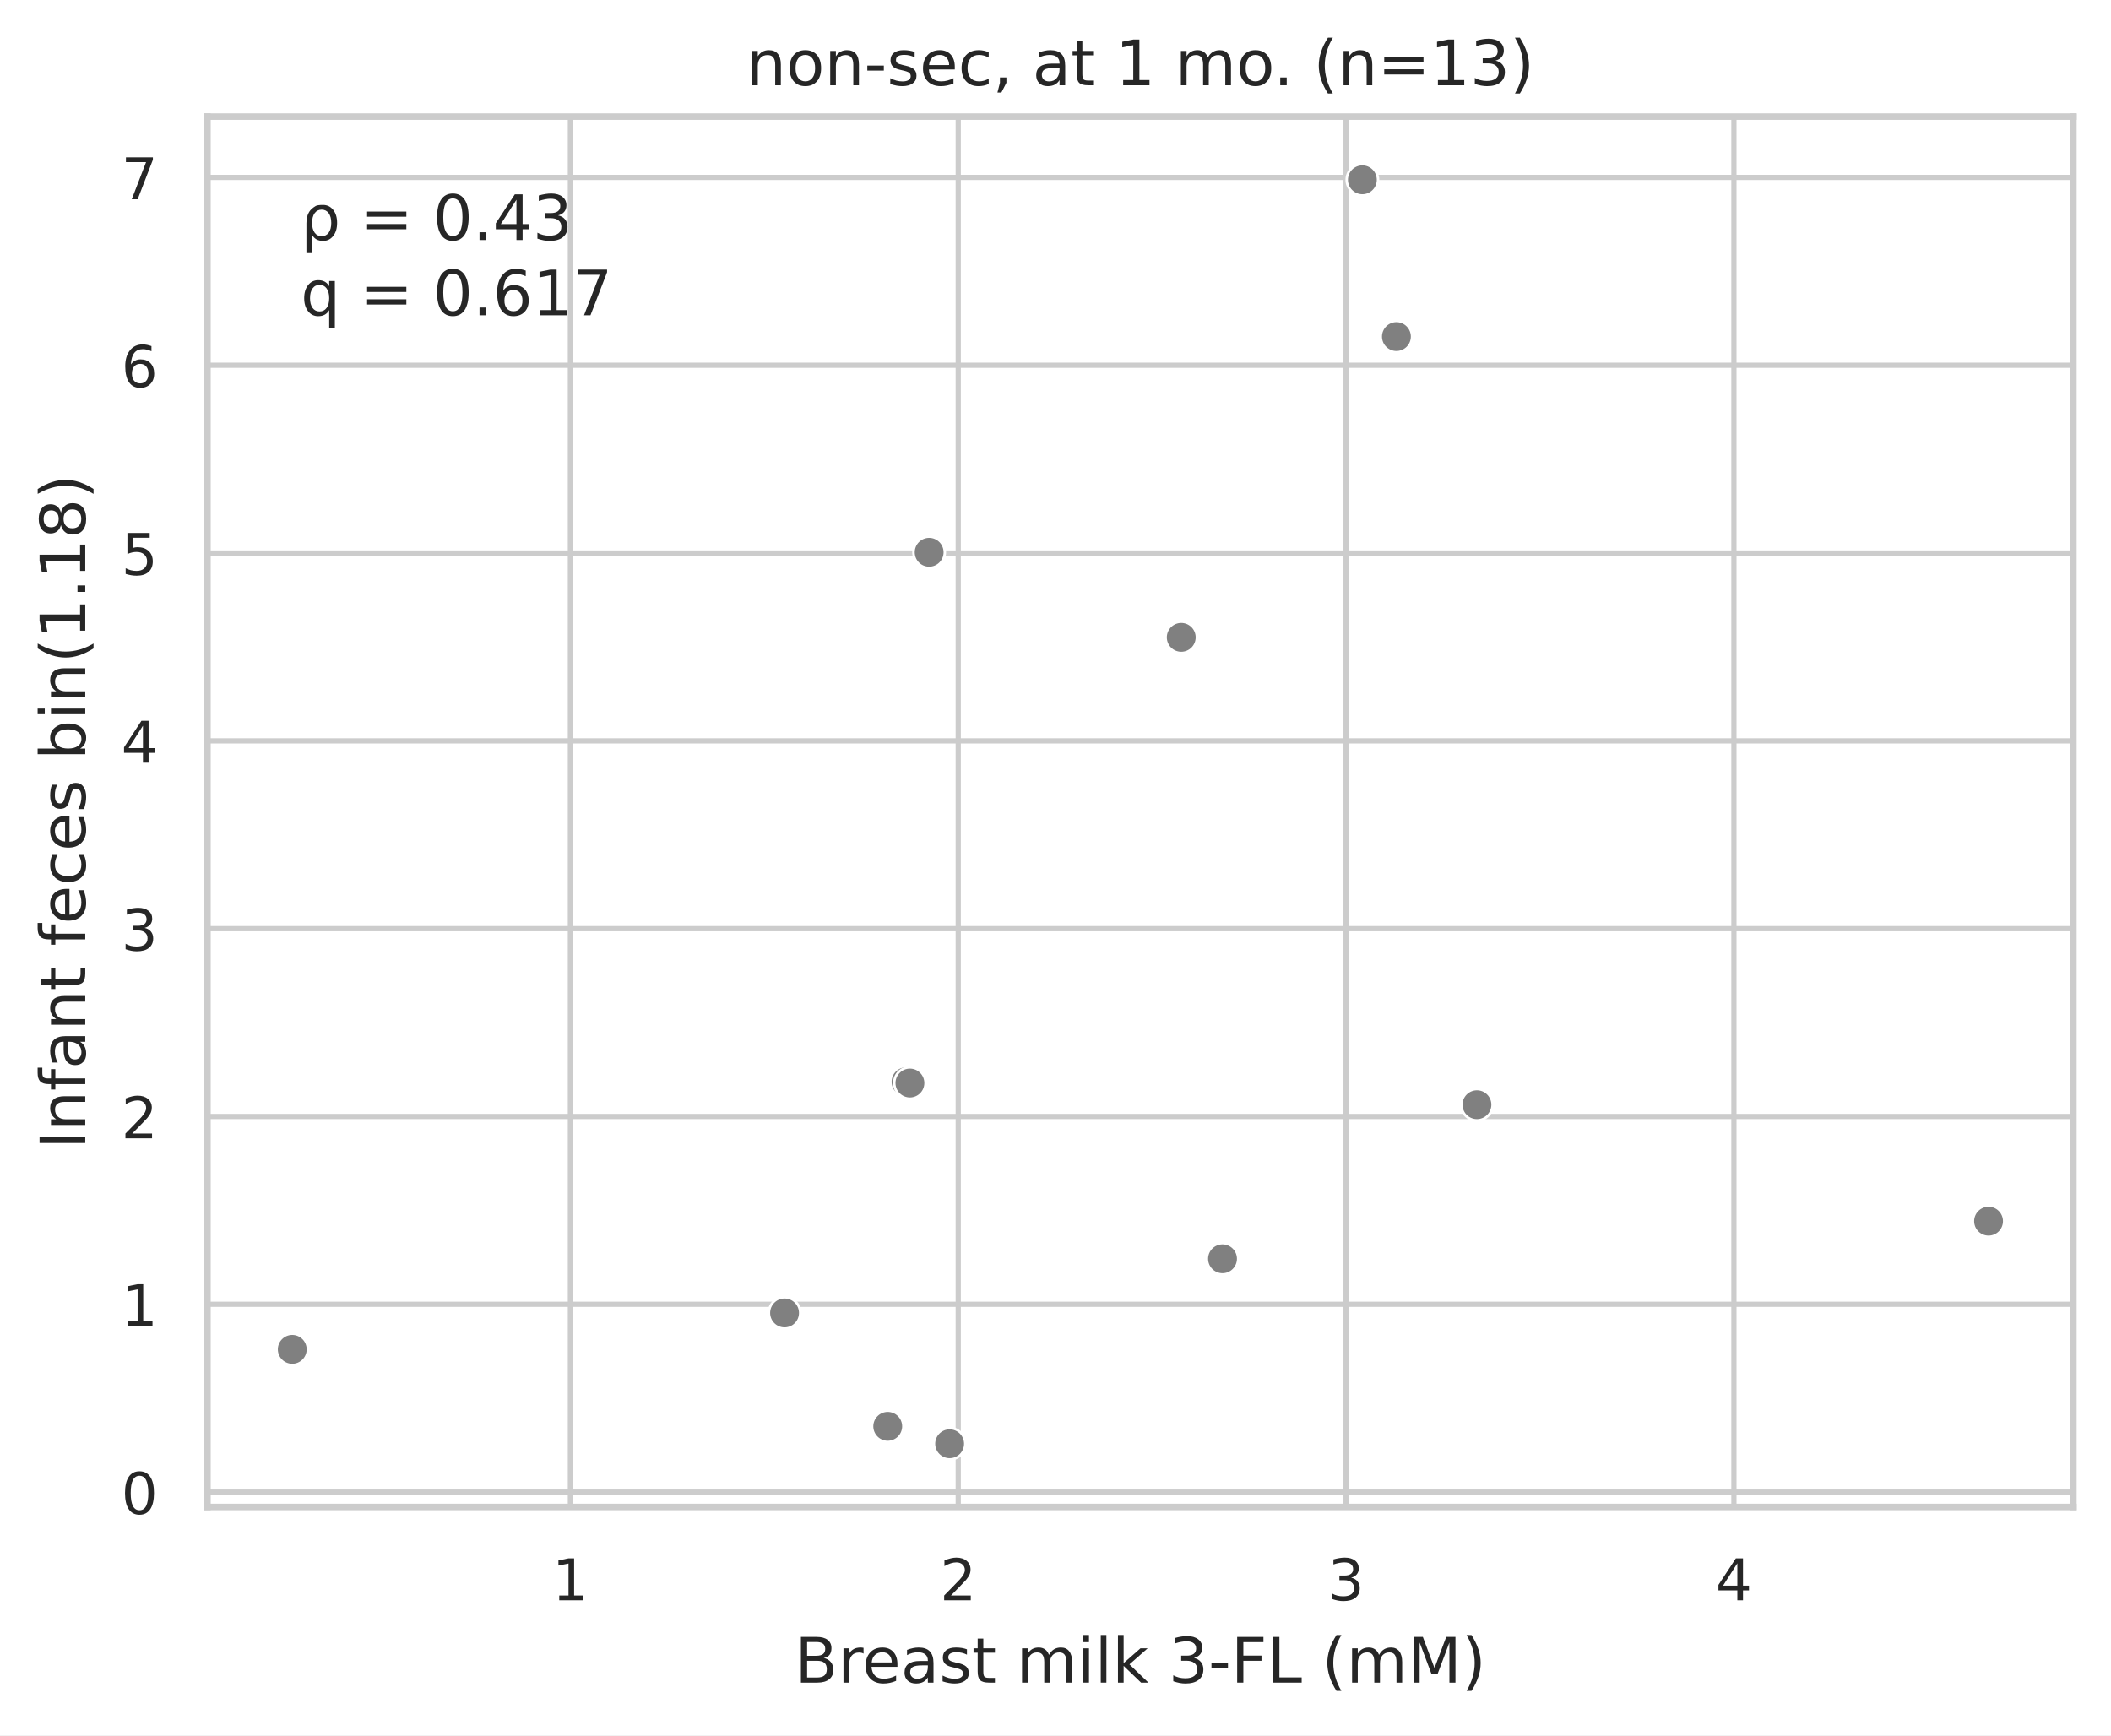
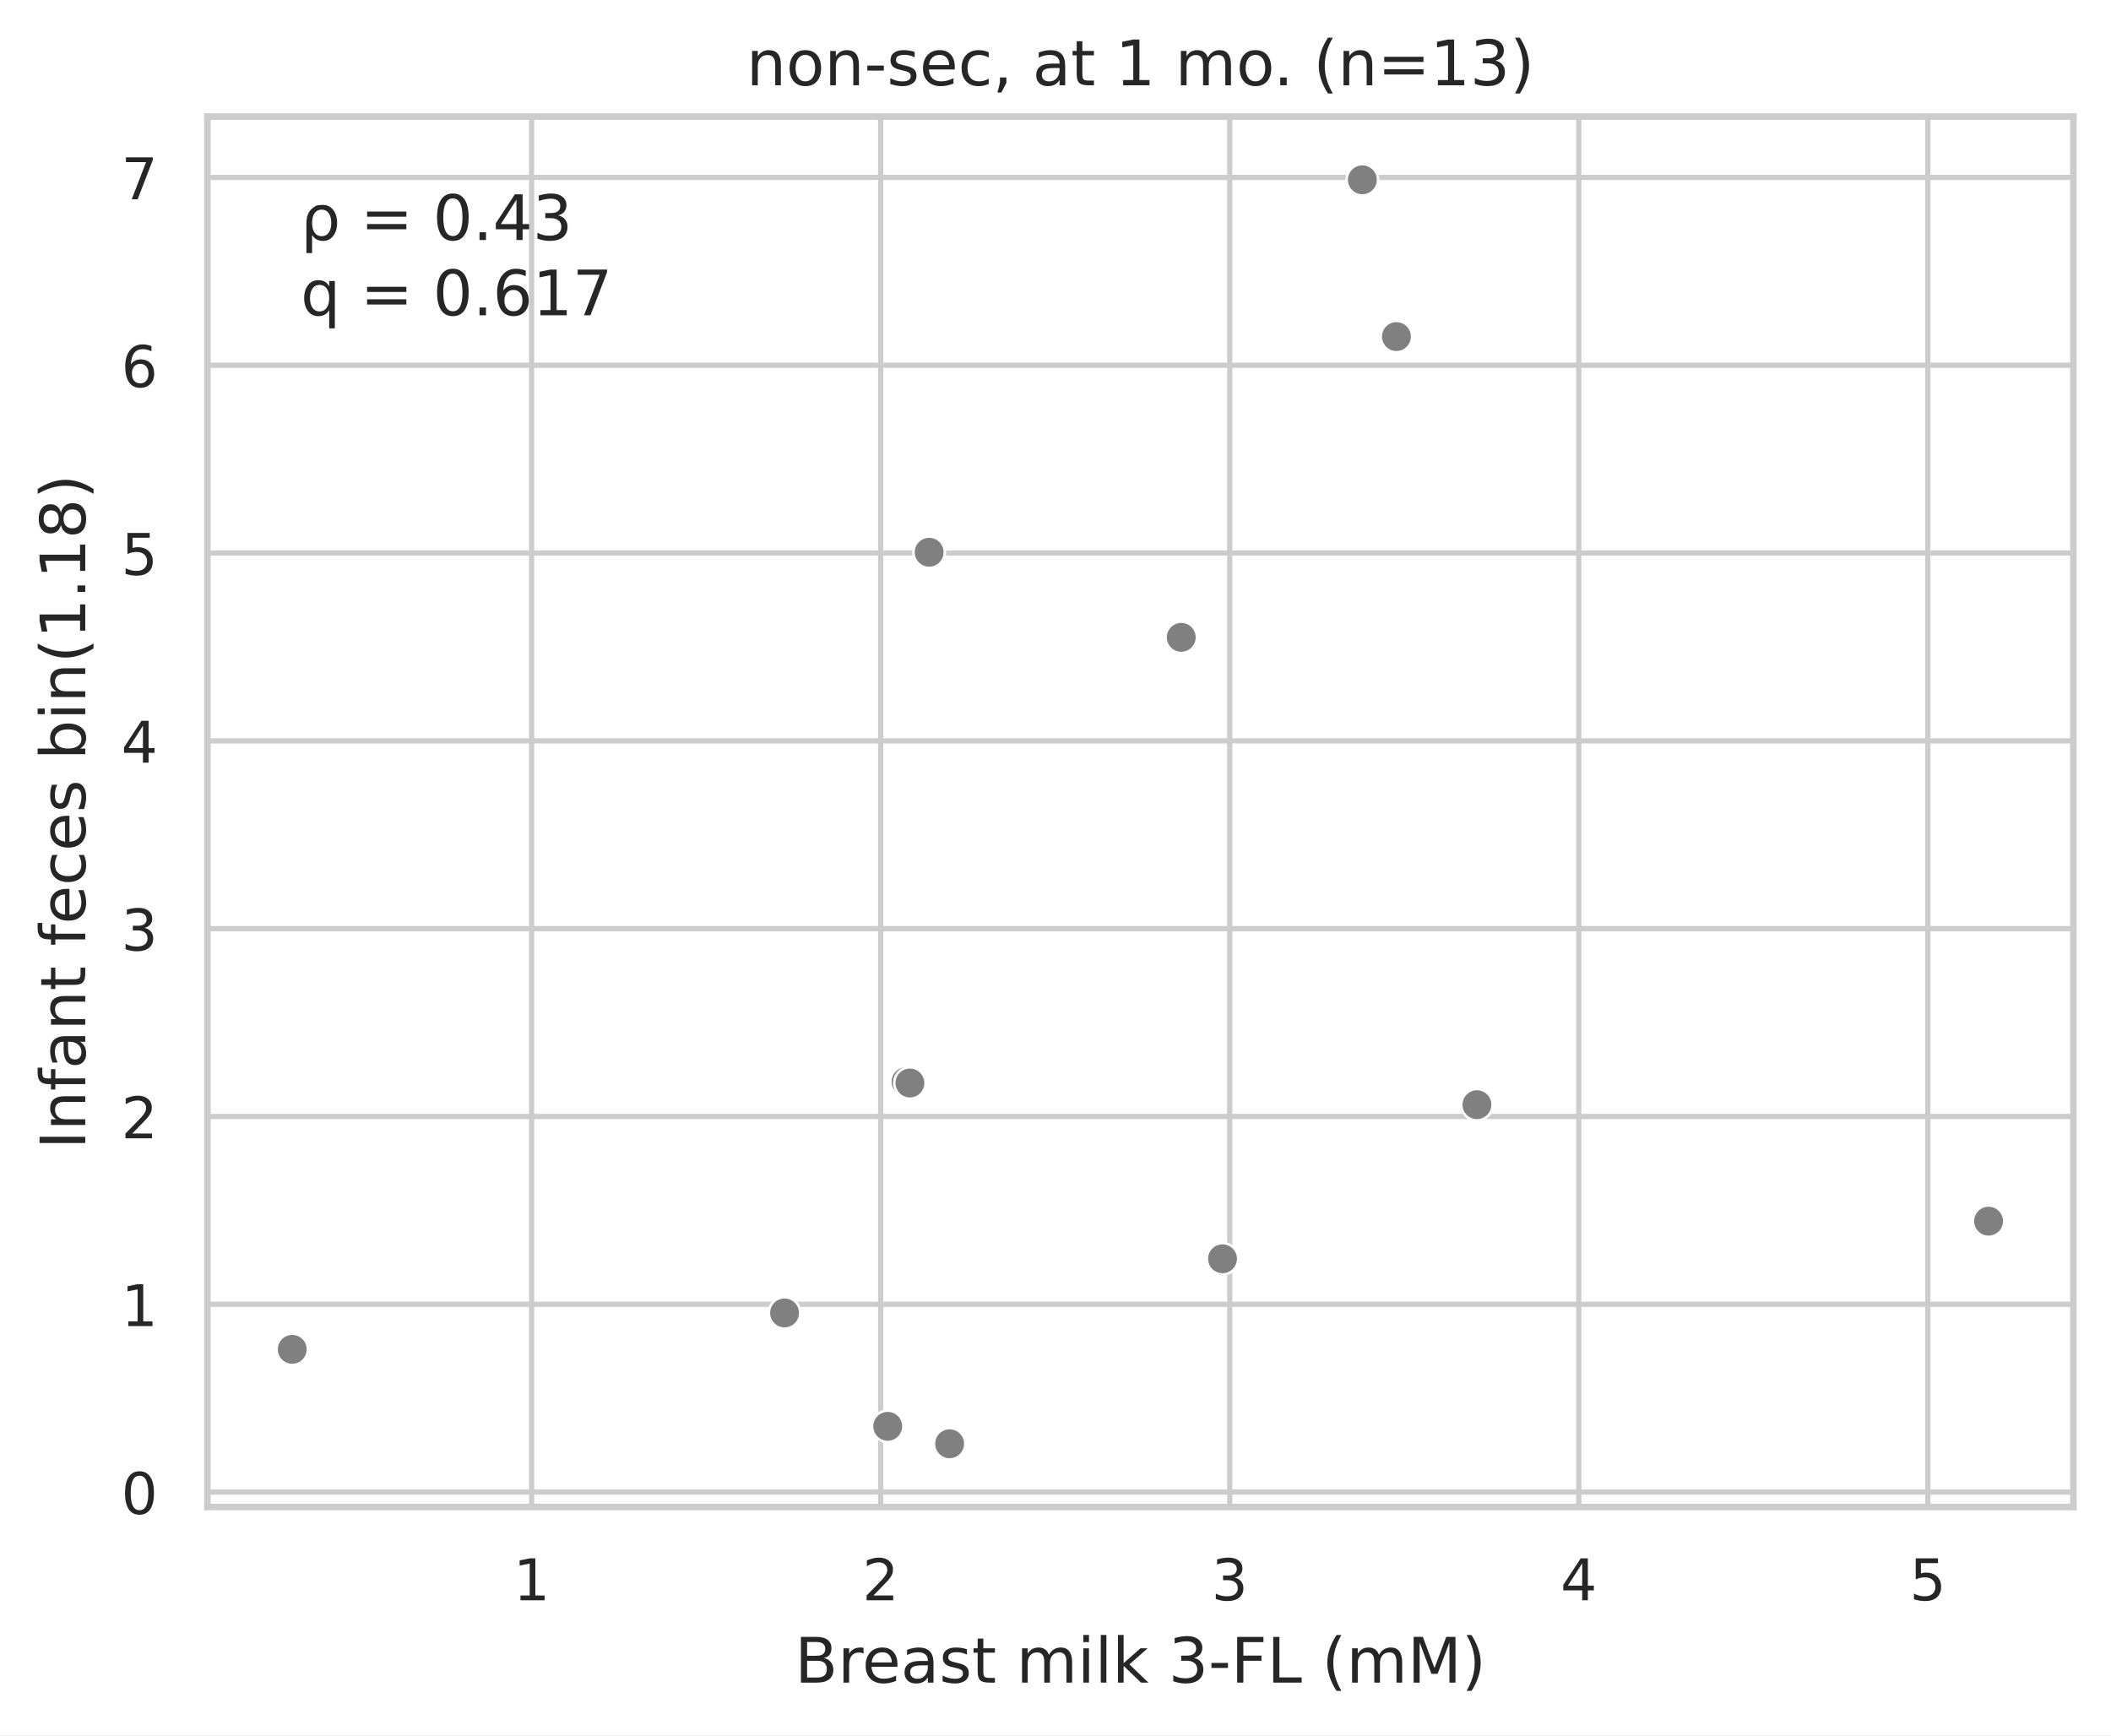
<svg xmlns="http://www.w3.org/2000/svg" xmlns:xlink="http://www.w3.org/1999/xlink" width="404.02pt" height="332.13pt" viewBox="0 0 404.02 332.13" version="1.1">
  <defs>
    <style type="text/css">*{stroke-linejoin: round; stroke-linecap: butt}</style>
  </defs>
  <g id="figure_1">
    <g id="patch_1">
      <path d="M 0 332.13  L 404.02 332.13  L 404.02 0  L 0 0  z " style="fill: #ffffff" />
    </g>
    <g id="axes_1">
      <g id="patch_2">
        <path d="M 39.7 288.429  L 396.82 288.429  L 396.82 22.317  L 39.7 22.317  z " style="fill: #ffffff" />
      </g>
      <g id="matplotlib.axis_1">
        <g id="xtick_1">
          <g id="line2d_1">
-             <path d="M 109.168 288.429  L 109.168 22.317  " clip-path="url(#p19b5f66e94)" style="fill: none; stroke: #cccccc; stroke-linecap: round" />
+             <path d="M 101.745 288.429  L 101.745 22.317  " clip-path="url(#p146455df0e)" style="fill: none; stroke: #cccccc; stroke-linecap: round" />
          </g>
          <g id="text_1">
-             <g style="fill: #262626" transform="translate(105.6687 306.2866) scale(0.11 -0.11)">
+             <g style="fill: #262626" transform="translate(98.24603 306.2866) scale(0.11 -0.11)">
              <defs>
                <path id="DejaVuSans-14" d="M 794 531  L 1825 531  L 1825 4091  L 703 3866  L 703 4441  L 1819 4666  L 2450 4666  L 2450 531  L 3481 531  L 3481 0  L 794 0  L 794 531  z " transform="scale(0.015625)" />
              </defs>
              <use xlink:href="#DejaVuSans-14" />
            </g>
          </g>
        </g>
        <g id="xtick_2">
          <g id="line2d_2">
-             <path d="M 183.395 288.429  L 183.395 22.317  " clip-path="url(#p19b5f66e94)" style="fill: none; stroke: #cccccc; stroke-linecap: round" />
+             <path d="M 168.55 288.429  L 168.55 22.317  " clip-path="url(#p146455df0e)" style="fill: none; stroke: #cccccc; stroke-linecap: round" />
          </g>
          <g id="text_2">
-             <g style="fill: #262626" transform="translate(179.8958 306.2866) scale(0.11 -0.11)">
+             <g style="fill: #262626" transform="translate(165.0504 306.2866) scale(0.11 -0.11)">
              <defs>
                <path id="DejaVuSans-15" d="M 1228 531  L 3431 531  L 3431 0  L 469 0  L 469 531  Q 828 903 1448 1529  Q 2069 2156 2228 2338  Q 2531 2678 2651 2914  Q 2772 3150 2772 3378  Q 2772 3750 2511 3984  Q 2250 4219 1831 4219  Q 1534 4219 1204 4116  Q 875 4013 500 3803  L 500 4441  Q 881 4594 1212 4672  Q 1544 4750 1819 4750  Q 2544 4750 2975 4387  Q 3406 4025 3406 3419  Q 3406 3131 3298 2873  Q 3191 2616 2906 2266  Q 2828 2175 2409 1742  Q 1991 1309 1228 531  z " transform="scale(0.015625)" />
              </defs>
              <use xlink:href="#DejaVuSans-15" />
            </g>
          </g>
        </g>
        <g id="xtick_3">
          <g id="line2d_3">
-             <path d="M 257.622 288.429  L 257.622 22.317  " clip-path="url(#p19b5f66e94)" style="fill: none; stroke: #cccccc; stroke-linecap: round" />
+             <path d="M 235.354 288.429  L 235.354 22.317  " clip-path="url(#p146455df0e)" style="fill: none; stroke: #cccccc; stroke-linecap: round" />
          </g>
          <g id="text_3">
-             <g style="fill: #262626" transform="translate(254.123 306.2866) scale(0.11 -0.11)">
+             <g style="fill: #262626" transform="translate(231.8548 306.2866) scale(0.11 -0.11)">
              <defs>
                <path id="DejaVuSans-16" d="M 2597 2516  Q 3050 2419 3304 2112  Q 3559 1806 3559 1356  Q 3559 666 3084 287  Q 2609 -91 1734 -91  Q 1441 -91 1130 -33  Q 819 25 488 141  L 488 750  Q 750 597 1062 519  Q 1375 441 1716 441  Q 2309 441 2620 675  Q 2931 909 2931 1356  Q 2931 1769 2642 2001  Q 2353 2234 1838 2234  L 1294 2234  L 1294 2753  L 1863 2753  Q 2328 2753 2575 2939  Q 2822 3125 2822 3475  Q 2822 3834 2567 4026  Q 2313 4219 1838 4219  Q 1578 4219 1281 4162  Q 984 4106 628 3988  L 628 4550  Q 988 4650 1302 4700  Q 1616 4750 1894 4750  Q 2613 4750 3031 4423  Q 3450 4097 3450 3541  Q 3450 3153 3228 2886  Q 3006 2619 2597 2516  z " transform="scale(0.015625)" />
              </defs>
              <use xlink:href="#DejaVuSans-16" />
            </g>
          </g>
        </g>
        <g id="xtick_4">
          <g id="line2d_4">
-             <path d="M 331.849 288.429  L 331.849 22.317  " clip-path="url(#p19b5f66e94)" style="fill: none; stroke: #cccccc; stroke-linecap: round" />
+             <path d="M 302.159 288.429  L 302.159 22.317  " clip-path="url(#p146455df0e)" style="fill: none; stroke: #cccccc; stroke-linecap: round" />
          </g>
          <g id="text_4">
-             <g style="fill: #262626" transform="translate(328.3501 306.2866) scale(0.11 -0.11)">
+             <g style="fill: #262626" transform="translate(298.6592 306.2866) scale(0.11 -0.11)">
              <defs>
                <path id="DejaVuSans-17" d="M 2419 4116  L 825 1625  L 2419 1625  L 2419 4116  z M 2253 4666  L 3047 4666  L 3047 1625  L 3713 1625  L 3713 1100  L 3047 1100  L 3047 0  L 2419 0  L 2419 1100  L 313 1100  L 313 1709  L 2253 4666  z " transform="scale(0.015625)" />
              </defs>
              <use xlink:href="#DejaVuSans-17" />
            </g>
          </g>
        </g>
-         <g id="text_5">
+         <g id="xtick_5">
+           <g id="line2d_5">
+             <path d="M 368.963 288.429  L 368.963 22.317  " clip-path="url(#p146455df0e)" style="fill: none; stroke: #cccccc; stroke-linecap: round" />
+           </g>
+           <g id="text_5">
+             <g style="fill: #262626" transform="translate(365.4636 306.2866) scale(0.11 -0.11)">
+               <defs>
+                 <path id="DejaVuSans-18" d="M 691 4666  L 3169 4666  L 3169 4134  L 1269 4134  L 1269 2991  Q 1406 3038 1543 3061  Q 1681 3084 1819 3084  Q 2600 3084 3056 2656  Q 3513 2228 3513 1497  Q 3513 744 3044 326  Q 2575 -91 1722 -91  Q 1428 -91 1123 -41  Q 819 9 494 109  L 494 744  Q 775 591 1075 516  Q 1375 441 1709 441  Q 2250 441 2565 725  Q 2881 1009 2881 1497  Q 2881 1984 2565 2268  Q 2250 2553 1709 2553  Q 1456 2553 1204 2497  Q 953 2441 691 2322  L 691 4666  z " transform="scale(0.015625)" />
+               </defs>
+               <use xlink:href="#DejaVuSans-18" />
+             </g>
+           </g>
+         </g>
+         <g id="text_6">
          <g style="fill: #262626" transform="translate(152.1097 322.0473) scale(0.12 -0.12)">
            <defs>
              <path id="DejaVuSans-25" d="M 1259 2228  L 1259 519  L 2272 519  Q 2781 519 3026 730  Q 3272 941 3272 1375  Q 3272 1813 3026 2020  Q 2781 2228 2272 2228  L 1259 2228  z M 1259 4147  L 1259 2741  L 2194 2741  Q 2656 2741 2882 2914  Q 3109 3088 3109 3444  Q 3109 3797 2882 3972  Q 2656 4147 2194 4147  L 1259 4147  z M 628 4666  L 2241 4666  Q 2963 4666 3353 4366  Q 3744 4066 3744 3513  Q 3744 3084 3544 2831  Q 3344 2578 2956 2516  Q 3422 2416 3680 2098  Q 3938 1781 3938 1306  Q 3938 681 3513 340  Q 3088 0 2303 0  L 628 0  L 628 4666  z " transform="scale(0.015625)" />
              <path id="DejaVuSans-55" d="M 2631 2963  Q 2534 3019 2420 3045  Q 2306 3072 2169 3072  Q 1681 3072 1420 2755  Q 1159 2438 1159 1844  L 1159 0  L 581 0  L 581 3500  L 1159 3500  L 1159 2956  Q 1341 3275 1631 3429  Q 1922 3584 2338 3584  Q 2397 3584 2469 3576  Q 2541 3569 2628 3553  L 2631 2963  z " transform="scale(0.015625)" />
              <path id="DejaVuSans-48" d="M 3597 1894  L 3597 1613  L 953 1613  Q 991 1019 1311 708  Q 1631 397 2203 397  Q 2534 397 2845 478  Q 3156 559 3463 722  L 3463 178  Q 3153 47 2828 -22  Q 2503 -91 2169 -91  Q 1331 -91 842 396  Q 353 884 353 1716  Q 353 2575 817 3079  Q 1281 3584 2069 3584  Q 2775 3584 3186 3129  Q 3597 2675 3597 1894  z M 3022 2063  Q 3016 2534 2758 2815  Q 2500 3097 2075 3097  Q 1594 3097 1305 2825  Q 1016 2553 972 2059  L 3022 2063  z " transform="scale(0.015625)" />
              <path id="DejaVuSans-44" d="M 2194 1759  Q 1497 1759 1228 1600  Q 959 1441 959 1056  Q 959 750 1161 570  Q 1363 391 1709 391  Q 2188 391 2477 730  Q 2766 1069 2766 1631  L 2766 1759  L 2194 1759  z M 3341 1997  L 3341 0  L 2766 0  L 2766 531  Q 2569 213 2275 61  Q 1981 -91 1556 -91  Q 1019 -91 701 211  Q 384 513 384 1019  Q 384 1609 779 1909  Q 1175 2209 1959 2209  L 2766 2209  L 2766 2266  Q 2766 2663 2505 2880  Q 2244 3097 1772 3097  Q 1472 3097 1187 3025  Q 903 2953 641 2809  L 641 3341  Q 956 3463 1253 3523  Q 1550 3584 1831 3584  Q 2591 3584 2966 3190  Q 3341 2797 3341 1997  z " transform="scale(0.015625)" />
              <path id="DejaVuSans-56" d="M 2834 3397  L 2834 2853  Q 2591 2978 2328 3040  Q 2066 3103 1784 3103  Q 1356 3103 1142 2972  Q 928 2841 928 2578  Q 928 2378 1081 2264  Q 1234 2150 1697 2047  L 1894 2003  Q 2506 1872 2764 1633  Q 3022 1394 3022 966  Q 3022 478 2636 193  Q 2250 -91 1575 -91  Q 1294 -91 989 -36  Q 684 19 347 128  L 347 722  Q 666 556 975 473  Q 1284 391 1588 391  Q 1994 391 2212 530  Q 2431 669 2431 922  Q 2431 1156 2273 1281  Q 2116 1406 1581 1522  L 1381 1569  Q 847 1681 609 1914  Q 372 2147 372 2553  Q 372 3047 722 3315  Q 1072 3584 1716 3584  Q 2034 3584 2315 3537  Q 2597 3491 2834 3397  z " transform="scale(0.015625)" />
              <path id="DejaVuSans-57" d="M 1172 4494  L 1172 3500  L 2356 3500  L 2356 3053  L 1172 3053  L 1172 1153  Q 1172 725 1289 603  Q 1406 481 1766 481  L 2356 481  L 2356 0  L 1766 0  Q 1100 0 847 248  Q 594 497 594 1153  L 594 3053  L 172 3053  L 172 3500  L 594 3500  L 594 4494  L 1172 4494  z " transform="scale(0.015625)" />
              <path id="DejaVuSans-3" transform="scale(0.015625)" />
              <path id="DejaVuSans-50" d="M 3328 2828  Q 3544 3216 3844 3400  Q 4144 3584 4550 3584  Q 5097 3584 5394 3201  Q 5691 2819 5691 2113  L 5691 0  L 5113 0  L 5113 2094  Q 5113 2597 4934 2840  Q 4756 3084 4391 3084  Q 3944 3084 3684 2787  Q 3425 2491 3425 1978  L 3425 0  L 2847 0  L 2847 2094  Q 2847 2600 2669 2842  Q 2491 3084 2119 3084  Q 1678 3084 1418 2786  Q 1159 2488 1159 1978  L 1159 0  L 581 0  L 581 3500  L 1159 3500  L 1159 2956  Q 1356 3278 1631 3431  Q 1906 3584 2284 3584  Q 2666 3584 2933 3390  Q 3200 3197 3328 2828  z " transform="scale(0.015625)" />
              <path id="DejaVuSans-4c" d="M 603 3500  L 1178 3500  L 1178 0  L 603 0  L 603 3500  z M 603 4863  L 1178 4863  L 1178 4134  L 603 4134  L 603 4863  z " transform="scale(0.015625)" />
              <path id="DejaVuSans-4f" d="M 603 4863  L 1178 4863  L 1178 0  L 603 0  L 603 4863  z " transform="scale(0.015625)" />
              <path id="DejaVuSans-4e" d="M 581 4863  L 1159 4863  L 1159 1991  L 2875 3500  L 3609 3500  L 1753 1863  L 3688 0  L 2938 0  L 1159 1709  L 1159 0  L 581 0  L 581 4863  z " transform="scale(0.015625)" />
              <path id="DejaVuSans-10" d="M 313 2009  L 1997 2009  L 1997 1497  L 313 1497  L 313 2009  z " transform="scale(0.015625)" />
              <path id="DejaVuSans-29" d="M 628 4666  L 3309 4666  L 3309 4134  L 1259 4134  L 1259 2759  L 3109 2759  L 3109 2228  L 1259 2228  L 1259 0  L 628 0  L 628 4666  z " transform="scale(0.015625)" />
              <path id="DejaVuSans-2f" d="M 628 4666  L 1259 4666  L 1259 531  L 3531 531  L 3531 0  L 628 0  L 628 4666  z " transform="scale(0.015625)" />
              <path id="DejaVuSans-b" d="M 1984 4856  Q 1566 4138 1362 3434  Q 1159 2731 1159 2009  Q 1159 1288 1364 580  Q 1569 -128 1984 -844  L 1484 -844  Q 1016 -109 783 600  Q 550 1309 550 2009  Q 550 2706 781 3412  Q 1013 4119 1484 4856  L 1984 4856  z " transform="scale(0.015625)" />
              <path id="DejaVuSans-30" d="M 628 4666  L 1569 4666  L 2759 1491  L 3956 4666  L 4897 4666  L 4897 0  L 4281 0  L 4281 4097  L 3078 897  L 2444 897  L 1241 4097  L 1241 0  L 628 0  L 628 4666  z " transform="scale(0.015625)" />
              <path id="DejaVuSans-c" d="M 513 4856  L 1013 4856  Q 1481 4119 1714 3412  Q 1947 2706 1947 2009  Q 1947 1309 1714 600  Q 1481 -109 1013 -844  L 513 -844  Q 928 -128 1133 580  Q 1338 1288 1338 2009  Q 1338 2731 1133 3434  Q 928 4138 513 4856  z " transform="scale(0.015625)" />
            </defs>
            <use xlink:href="#DejaVuSans-25" />
            <use xlink:href="#DejaVuSans-55" transform="translate(68.60938 0)" />
            <use xlink:href="#DejaVuSans-48" transform="translate(107.5156 0)" />
            <use xlink:href="#DejaVuSans-44" transform="translate(169.0469 0)" />
            <use xlink:href="#DejaVuSans-56" transform="translate(230.3281 0)" />
            <use xlink:href="#DejaVuSans-57" transform="translate(282.4219 0)" />
            <use xlink:href="#DejaVuSans-3" transform="translate(321.625 0)" />
            <use xlink:href="#DejaVuSans-50" transform="translate(353.4062 0)" />
            <use xlink:href="#DejaVuSans-4c" transform="translate(450.8125 0)" />
            <use xlink:href="#DejaVuSans-4f" transform="translate(478.5938 0)" />
            <use xlink:href="#DejaVuSans-4e" transform="translate(506.375 0)" />
            <use xlink:href="#DejaVuSans-3" transform="translate(564.2812 0)" />
            <use xlink:href="#DejaVuSans-16" transform="translate(596.0625 0)" />
            <use xlink:href="#DejaVuSans-10" transform="translate(659.6875 0)" />
            <use xlink:href="#DejaVuSans-29" transform="translate(695.7656 0)" />
            <use xlink:href="#DejaVuSans-2f" transform="translate(753.2812 0)" />
            <use xlink:href="#DejaVuSans-3" transform="translate(809 0)" />
            <use xlink:href="#DejaVuSans-b" transform="translate(840.7812 0)" />
            <use xlink:href="#DejaVuSans-50" transform="translate(879.7969 0)" />
            <use xlink:href="#DejaVuSans-30" transform="translate(977.2031 0)" />
            <use xlink:href="#DejaVuSans-c" transform="translate(1063.484 0)" />
          </g>
        </g>
      </g>
      <g id="matplotlib.axis_2">
        <g id="ytick_1">
-           <g id="line2d_5">
-             <path d="M 39.7 285.583  L 396.82 285.583  " clip-path="url(#p19b5f66e94)" style="fill: none; stroke: #cccccc; stroke-linecap: round" />
-           </g>
-           <g id="text_6">
+           <g id="line2d_6">
+             <path d="M 39.7 285.583  L 396.82 285.583  " clip-path="url(#p146455df0e)" style="fill: none; stroke: #cccccc; stroke-linecap: round" />
+           </g>
+           <g id="text_7">
            <g style="fill: #262626" transform="translate(23.20094 289.7621) scale(0.11 -0.11)">
              <defs>
                <path id="DejaVuSans-13" d="M 2034 4250  Q 1547 4250 1301 3770  Q 1056 3291 1056 2328  Q 1056 1369 1301 889  Q 1547 409 2034 409  Q 2525 409 2770 889  Q 3016 1369 3016 2328  Q 3016 3291 2770 3770  Q 2525 4250 2034 4250  z M 2034 4750  Q 2819 4750 3233 4129  Q 3647 3509 3647 2328  Q 3647 1150 3233 529  Q 2819 -91 2034 -91  Q 1250 -91 836 529  Q 422 1150 422 2328  Q 422 3509 836 4129  Q 1250 4750 2034 4750  z " transform="scale(0.015625)" />
              </defs>
              <use xlink:href="#DejaVuSans-13" />
            </g>
          </g>
        </g>
        <g id="ytick_2">
-           <g id="line2d_6">
-             <path d="M 39.7 249.637  L 396.82 249.637  " clip-path="url(#p19b5f66e94)" style="fill: none; stroke: #cccccc; stroke-linecap: round" />
-           </g>
-           <g id="text_7">
+           <g id="line2d_7">
+             <path d="M 39.7 249.637  L 396.82 249.637  " clip-path="url(#p146455df0e)" style="fill: none; stroke: #cccccc; stroke-linecap: round" />
+           </g>
+           <g id="text_8">
            <g style="fill: #262626" transform="translate(23.20094 253.8154) scale(0.11 -0.11)">
              <use xlink:href="#DejaVuSans-14" />
            </g>
          </g>
        </g>
        <g id="ytick_3">
-           <g id="line2d_7">
-             <path d="M 39.7 213.69  L 396.82 213.69  " clip-path="url(#p19b5f66e94)" style="fill: none; stroke: #cccccc; stroke-linecap: round" />
-           </g>
-           <g id="text_8">
+           <g id="line2d_8">
+             <path d="M 39.7 213.69  L 396.82 213.69  " clip-path="url(#p146455df0e)" style="fill: none; stroke: #cccccc; stroke-linecap: round" />
+           </g>
+           <g id="text_9">
            <g style="fill: #262626" transform="translate(23.20094 217.8687) scale(0.11 -0.11)">
              <use xlink:href="#DejaVuSans-15" />
            </g>
          </g>
        </g>
        <g id="ytick_4">
-           <g id="line2d_8">
-             <path d="M 39.7 177.743  L 396.82 177.743  " clip-path="url(#p19b5f66e94)" style="fill: none; stroke: #cccccc; stroke-linecap: round" />
-           </g>
-           <g id="text_9">
+           <g id="line2d_9">
+             <path d="M 39.7 177.743  L 396.82 177.743  " clip-path="url(#p146455df0e)" style="fill: none; stroke: #cccccc; stroke-linecap: round" />
+           </g>
+           <g id="text_10">
            <g style="fill: #262626" transform="translate(23.20094 181.922) scale(0.11 -0.11)">
              <use xlink:href="#DejaVuSans-16" />
            </g>
          </g>
        </g>
        <g id="ytick_5">
-           <g id="line2d_9">
-             <path d="M 39.7 141.797  L 396.82 141.797  " clip-path="url(#p19b5f66e94)" style="fill: none; stroke: #cccccc; stroke-linecap: round" />
-           </g>
-           <g id="text_10">
+           <g id="line2d_10">
+             <path d="M 39.7 141.797  L 396.82 141.797  " clip-path="url(#p146455df0e)" style="fill: none; stroke: #cccccc; stroke-linecap: round" />
+           </g>
+           <g id="text_11">
            <g style="fill: #262626" transform="translate(23.20094 145.9754) scale(0.11 -0.11)">
              <use xlink:href="#DejaVuSans-17" />
            </g>
          </g>
        </g>
        <g id="ytick_6">
-           <g id="line2d_10">
-             <path d="M 39.7 105.85  L 396.82 105.85  " clip-path="url(#p19b5f66e94)" style="fill: none; stroke: #cccccc; stroke-linecap: round" />
-           </g>
-           <g id="text_11">
+           <g id="line2d_11">
+             <path d="M 39.7 105.85  L 396.82 105.85  " clip-path="url(#p146455df0e)" style="fill: none; stroke: #cccccc; stroke-linecap: round" />
+           </g>
+           <g id="text_12">
            <g style="fill: #262626" transform="translate(23.20094 110.0287) scale(0.11 -0.11)">
-               <defs>
-                 <path id="DejaVuSans-18" d="M 691 4666  L 3169 4666  L 3169 4134  L 1269 4134  L 1269 2991  Q 1406 3038 1543 3061  Q 1681 3084 1819 3084  Q 2600 3084 3056 2656  Q 3513 2228 3513 1497  Q 3513 744 3044 326  Q 2575 -91 1722 -91  Q 1428 -91 1123 -41  Q 819 9 494 109  L 494 744  Q 775 591 1075 516  Q 1375 441 1709 441  Q 2250 441 2565 725  Q 2881 1009 2881 1497  Q 2881 1984 2565 2268  Q 2250 2553 1709 2553  Q 1456 2553 1204 2497  Q 953 2441 691 2322  L 691 4666  z " transform="scale(0.015625)" />
-               </defs>
              <use xlink:href="#DejaVuSans-18" />
            </g>
          </g>
        </g>
        <g id="ytick_7">
-           <g id="line2d_11">
-             <path d="M 39.7 69.903  L 396.82 69.903  " clip-path="url(#p19b5f66e94)" style="fill: none; stroke: #cccccc; stroke-linecap: round" />
-           </g>
-           <g id="text_12">
+           <g id="line2d_12">
+             <path d="M 39.7 69.903  L 396.82 69.903  " clip-path="url(#p146455df0e)" style="fill: none; stroke: #cccccc; stroke-linecap: round" />
+           </g>
+           <g id="text_13">
            <g style="fill: #262626" transform="translate(23.20094 74.08204) scale(0.11 -0.11)">
              <defs>
                <path id="DejaVuSans-19" d="M 2113 2584  Q 1688 2584 1439 2293  Q 1191 2003 1191 1497  Q 1191 994 1439 701  Q 1688 409 2113 409  Q 2538 409 2786 701  Q 3034 994 3034 1497  Q 3034 2003 2786 2293  Q 2538 2584 2113 2584  z M 3366 4563  L 3366 3988  Q 3128 4100 2886 4159  Q 2644 4219 2406 4219  Q 1781 4219 1451 3797  Q 1122 3375 1075 2522  Q 1259 2794 1537 2939  Q 1816 3084 2150 3084  Q 2853 3084 3261 2657  Q 3669 2231 3669 1497  Q 3669 778 3244 343  Q 2819 -91 2113 -91  Q 1303 -91 875 529  Q 447 1150 447 2328  Q 447 3434 972 4092  Q 1497 4750 2381 4750  Q 2619 4750 2861 4703  Q 3103 4656 3366 4563  z " transform="scale(0.015625)" />
              </defs>
              <use xlink:href="#DejaVuSans-19" />
            </g>
          </g>
        </g>
        <g id="ytick_8">
-           <g id="line2d_12">
-             <path d="M 39.7 33.957  L 396.82 33.957  " clip-path="url(#p19b5f66e94)" style="fill: none; stroke: #cccccc; stroke-linecap: round" />
-           </g>
-           <g id="text_13">
+           <g id="line2d_13">
+             <path d="M 39.7 33.957  L 396.82 33.957  " clip-path="url(#p146455df0e)" style="fill: none; stroke: #cccccc; stroke-linecap: round" />
+           </g>
+           <g id="text_14">
            <g style="fill: #262626" transform="translate(23.20094 38.13538) scale(0.11 -0.11)">
              <defs>
                <path id="DejaVuSans-1a" d="M 525 4666  L 3525 4666  L 3525 4397  L 1831 0  L 1172 0  L 2766 4134  L 525 4134  L 525 4666  z " transform="scale(0.015625)" />
              </defs>
              <use xlink:href="#DejaVuSans-1a" />
            </g>
          </g>
        </g>
-         <g id="text_14">
+         <g id="text_15">
          <g style="fill: #262626" transform="translate(16.31812 219.9435) rotate(-90) scale(0.12 -0.12)">
            <defs>
              <path id="DejaVuSans-2c" d="M 628 4666  L 1259 4666  L 1259 0  L 628 0  L 628 4666  z " transform="scale(0.015625)" />
              <path id="DejaVuSans-51" d="M 3513 2113  L 3513 0  L 2938 0  L 2938 2094  Q 2938 2591 2744 2837  Q 2550 3084 2163 3084  Q 1697 3084 1428 2787  Q 1159 2491 1159 1978  L 1159 0  L 581 0  L 581 3500  L 1159 3500  L 1159 2956  Q 1366 3272 1645 3428  Q 1925 3584 2291 3584  Q 2894 3584 3203 3211  Q 3513 2838 3513 2113  z " transform="scale(0.015625)" />
              <path id="DejaVuSans-49" d="M 2375 4863  L 2375 4384  L 1825 4384  Q 1516 4384 1395 4259  Q 1275 4134 1275 3809  L 1275 3500  L 2222 3500  L 2222 3053  L 1275 3053  L 1275 0  L 697 0  L 697 3053  L 147 3053  L 147 3500  L 697 3500  L 697 3744  Q 697 4328 969 4595  Q 1241 4863 1831 4863  L 2375 4863  z " transform="scale(0.015625)" />
              <path id="DejaVuSans-46" d="M 3122 3366  L 3122 2828  Q 2878 2963 2633 3030  Q 2388 3097 2138 3097  Q 1578 3097 1268 2742  Q 959 2388 959 1747  Q 959 1106 1268 751  Q 1578 397 2138 397  Q 2388 397 2633 464  Q 2878 531 3122 666  L 3122 134  Q 2881 22 2623 -34  Q 2366 -91 2075 -91  Q 1284 -91 818 406  Q 353 903 353 1747  Q 353 2603 823 3093  Q 1294 3584 2113 3584  Q 2378 3584 2631 3529  Q 2884 3475 3122 3366  z " transform="scale(0.015625)" />
              <path id="DejaVuSans-45" d="M 3116 1747  Q 3116 2381 2855 2742  Q 2594 3103 2138 3103  Q 1681 3103 1420 2742  Q 1159 2381 1159 1747  Q 1159 1113 1420 752  Q 1681 391 2138 391  Q 2594 391 2855 752  Q 3116 1113 3116 1747  z M 1159 2969  Q 1341 3281 1617 3432  Q 1894 3584 2278 3584  Q 2916 3584 3314 3078  Q 3713 2572 3713 1747  Q 3713 922 3314 415  Q 2916 -91 2278 -91  Q 1894 -91 1617 61  Q 1341 213 1159 525  L 1159 0  L 581 0  L 581 4863  L 1159 4863  L 1159 2969  z " transform="scale(0.015625)" />
              <path id="DejaVuSans-11" d="M 684 794  L 1344 794  L 1344 0  L 684 0  L 684 794  z " transform="scale(0.015625)" />
              <path id="DejaVuSans-1b" d="M 2034 2216  Q 1584 2216 1326 1975  Q 1069 1734 1069 1313  Q 1069 891 1326 650  Q 1584 409 2034 409  Q 2484 409 2743 651  Q 3003 894 3003 1313  Q 3003 1734 2745 1975  Q 2488 2216 2034 2216  z M 1403 2484  Q 997 2584 770 2862  Q 544 3141 544 3541  Q 544 4100 942 4425  Q 1341 4750 2034 4750  Q 2731 4750 3128 4425  Q 3525 4100 3525 3541  Q 3525 3141 3298 2862  Q 3072 2584 2669 2484  Q 3125 2378 3379 2068  Q 3634 1759 3634 1313  Q 3634 634 3220 271  Q 2806 -91 2034 -91  Q 1263 -91 848 271  Q 434 634 434 1313  Q 434 1759 690 2068  Q 947 2378 1403 2484  z M 1172 3481  Q 1172 3119 1398 2916  Q 1625 2713 2034 2713  Q 2441 2713 2670 2916  Q 2900 3119 2900 3481  Q 2900 3844 2670 4047  Q 2441 4250 2034 4250  Q 1625 4250 1398 4047  Q 1172 3844 1172 3481  z " transform="scale(0.015625)" />
            </defs>
            <use xlink:href="#DejaVuSans-2c" />
            <use xlink:href="#DejaVuSans-51" transform="translate(29.5 0)" />
            <use xlink:href="#DejaVuSans-49" transform="translate(92.875 0)" />
            <use xlink:href="#DejaVuSans-44" transform="translate(128.0781 0)" />
            <use xlink:href="#DejaVuSans-51" transform="translate(189.3594 0)" />
            <use xlink:href="#DejaVuSans-57" transform="translate(252.7344 0)" />
            <use xlink:href="#DejaVuSans-3" transform="translate(291.9375 0)" />
            <use xlink:href="#DejaVuSans-49" transform="translate(323.7188 0)" />
            <use xlink:href="#DejaVuSans-48" transform="translate(358.9219 0)" />
            <use xlink:href="#DejaVuSans-46" transform="translate(420.4531 0)" />
            <use xlink:href="#DejaVuSans-48" transform="translate(475.4375 0)" />
            <use xlink:href="#DejaVuSans-56" transform="translate(536.9688 0)" />
            <use xlink:href="#DejaVuSans-3" transform="translate(589.0625 0)" />
            <use xlink:href="#DejaVuSans-45" transform="translate(620.8438 0)" />
            <use xlink:href="#DejaVuSans-4c" transform="translate(684.3281 0)" />
            <use xlink:href="#DejaVuSans-51" transform="translate(712.1094 0)" />
            <use xlink:href="#DejaVuSans-b" transform="translate(775.4844 0)" />
            <use xlink:href="#DejaVuSans-14" transform="translate(814.5 0)" />
            <use xlink:href="#DejaVuSans-11" transform="translate(878.125 0)" />
            <use xlink:href="#DejaVuSans-14" transform="translate(909.9062 0)" />
            <use xlink:href="#DejaVuSans-1b" transform="translate(973.5312 0)" />
            <use xlink:href="#DejaVuSans-c" transform="translate(1037.156 0)" />
          </g>
        </g>
      </g>
      <g id="PathCollection_1">
        <defs>
-           <path id="mcd908faae9" d="M 0 3  C 0.796 3 1.559 2.684 2.121 2.121  C 2.684 1.559 3 0.796 3 0  C 3 -0.796 2.684 -1.559 2.121 -2.121  C 1.559 -2.684 0.796 -3 0 -3  C -0.796 -3 -1.559 -2.684 -2.121 -2.121  C -2.684 -1.559 -3 -0.796 -3 0  C -3 0.796 -2.684 1.559 -2.121 2.121  C -1.559 2.684 -0.796 3 0 3  z " style="stroke: #ffffff; stroke-width: 0.48" />
+           <path id="m1791bd308f" d="M 0 3  C 0.796 3 1.559 2.684 2.121 2.121  C 2.684 1.559 3 0.796 3 0  C 3 -0.796 2.684 -1.559 2.121 -2.121  C 1.559 -2.684 0.796 -3 0 -3  C -0.796 -3 -1.559 -2.684 -2.121 -2.121  C -2.684 -1.559 -3 -0.796 -3 0  C -3 0.796 -2.684 1.559 -2.121 2.121  C -1.559 2.684 -0.796 3 0 3  z " style="stroke: #ffffff; stroke-width: 0.48" />
        </defs>
-         <g clip-path="url(#p19b5f66e94)">
-           <use xlink:href="#mcd908faae9" x="181.747" y="276.333" style="fill: #808080; stroke: #ffffff; stroke-width: 0.48" />
-           <use xlink:href="#mcd908faae9" x="282.667" y="211.436" style="fill: #808080; stroke: #ffffff; stroke-width: 0.48" />
-           <use xlink:href="#mcd908faae9" x="173.404" y="207.047" style="fill: #808080; stroke: #ffffff; stroke-width: 0.48" />
-           <use xlink:href="#mcd908faae9" x="260.74" y="34.413" style="fill: #808080; stroke: #ffffff; stroke-width: 0.48" />
-           <use xlink:href="#mcd908faae9" x="226.076" y="121.986" style="fill: #808080; stroke: #ffffff; stroke-width: 0.48" />
-           <use xlink:href="#mcd908faae9" x="233.974" y="240.927" style="fill: #808080; stroke: #ffffff; stroke-width: 0.48" />
-           <use xlink:href="#mcd908faae9" x="177.828" y="105.703" style="fill: #808080; stroke: #ffffff; stroke-width: 0.48" />
-           <use xlink:href="#mcd908faae9" x="150.156" y="251.292" style="fill: #808080; stroke: #ffffff; stroke-width: 0.48" />
-           <use xlink:href="#mcd908faae9" x="55.932" y="258.262" style="fill: #808080; stroke: #ffffff; stroke-width: 0.48" />
-           <use xlink:href="#mcd908faae9" x="174.147" y="207.288" style="fill: #808080; stroke: #ffffff; stroke-width: 0.48" />
-           <use xlink:href="#mcd908faae9" x="267.257" y="64.418" style="fill: #808080; stroke: #ffffff; stroke-width: 0.48" />
-           <use xlink:href="#mcd908faae9" x="169.901" y="272.994" style="fill: #808080; stroke: #ffffff; stroke-width: 0.48" />
-           <use xlink:href="#mcd908faae9" x="380.587" y="233.727" style="fill: #808080; stroke: #ffffff; stroke-width: 0.48" />
+         <g clip-path="url(#p146455df0e)">
+           <use xlink:href="#m1791bd308f" x="181.747" y="276.333" style="fill: #808080; stroke: #ffffff; stroke-width: 0.48" />
+           <use xlink:href="#m1791bd308f" x="282.667" y="211.436" style="fill: #808080; stroke: #ffffff; stroke-width: 0.48" />
+           <use xlink:href="#m1791bd308f" x="173.404" y="207.047" style="fill: #808080; stroke: #ffffff; stroke-width: 0.48" />
+           <use xlink:href="#m1791bd308f" x="260.74" y="34.413" style="fill: #808080; stroke: #ffffff; stroke-width: 0.48" />
+           <use xlink:href="#m1791bd308f" x="226.076" y="121.986" style="fill: #808080; stroke: #ffffff; stroke-width: 0.48" />
+           <use xlink:href="#m1791bd308f" x="233.974" y="240.927" style="fill: #808080; stroke: #ffffff; stroke-width: 0.48" />
+           <use xlink:href="#m1791bd308f" x="177.828" y="105.703" style="fill: #808080; stroke: #ffffff; stroke-width: 0.48" />
+           <use xlink:href="#m1791bd308f" x="150.156" y="251.292" style="fill: #808080; stroke: #ffffff; stroke-width: 0.48" />
+           <use xlink:href="#m1791bd308f" x="55.932" y="258.262" style="fill: #808080; stroke: #ffffff; stroke-width: 0.48" />
+           <use xlink:href="#m1791bd308f" x="174.147" y="207.288" style="fill: #808080; stroke: #ffffff; stroke-width: 0.48" />
+           <use xlink:href="#m1791bd308f" x="267.257" y="64.418" style="fill: #808080; stroke: #ffffff; stroke-width: 0.48" />
+           <use xlink:href="#m1791bd308f" x="169.901" y="272.994" style="fill: #808080; stroke: #ffffff; stroke-width: 0.48" />
+           <use xlink:href="#m1791bd308f" x="380.587" y="233.727" style="fill: #808080; stroke: #ffffff; stroke-width: 0.48" />
        </g>
      </g>
      <g id="patch_3">
        <path d="M 39.7 288.429  L 39.7 22.317  " style="fill: none; stroke: #cccccc; stroke-width: 1.25; stroke-linejoin: miter; stroke-linecap: square" />
      </g>
      <g id="patch_4">
        <path d="M 396.82 288.429  L 396.82 22.317  " style="fill: none; stroke: #cccccc; stroke-width: 1.25; stroke-linejoin: miter; stroke-linecap: square" />
      </g>
      <g id="patch_5">
        <path d="M 39.7 288.429  L 396.82 288.429  " style="fill: none; stroke: #cccccc; stroke-width: 1.25; stroke-linejoin: miter; stroke-linecap: square" />
      </g>
      <g id="patch_6">
        <path d="M 39.7 22.317  L 396.82 22.317  " style="fill: none; stroke: #cccccc; stroke-width: 1.25; stroke-linejoin: miter; stroke-linecap: square" />
      </g>
-       <g id="text_15">
+       <g id="text_16">
        <g style="fill: #262626" transform="translate(57.55569 45.94115) scale(0.12 -0.12)">
          <defs>
            <path id="DejaVuSans-355" d="M 863 2875  Q 1053 3194 1525 3475  Q 1709 3584 2278 3584  Q 2916 3584 3314 3078  Q 3713 2572 3713 1747  Q 3713 922 3314 415  Q 2916 -91 2278 -91  Q 1894 -91 1617 61  Q 1341 213 1159 525  L 1159 -1331  L 581 -1331  L 581 1716  Q 581 2438 863 2875  z M 3116 1747  Q 3116 2381 2855 2742  Q 2594 3103 2138 3103  Q 1681 3103 1420 2742  Q 1159 2381 1159 1747  Q 1159 1113 1420 752  Q 1681 391 2138 391  Q 2594 391 2855 752  Q 3116 1113 3116 1747  z " transform="scale(0.015625)" />
            <path id="DejaVuSans-20" d="M 678 2906  L 4684 2906  L 4684 2381  L 678 2381  L 678 2906  z M 678 1631  L 4684 1631  L 4684 1100  L 678 1100  L 678 1631  z " transform="scale(0.015625)" />
          </defs>
          <use xlink:href="#DejaVuSans-355" />
          <use xlink:href="#DejaVuSans-3" transform="translate(63.48438 0)" />
          <use xlink:href="#DejaVuSans-20" transform="translate(95.26562 0)" />
          <use xlink:href="#DejaVuSans-3" transform="translate(179.0625 0)" />
          <use xlink:href="#DejaVuSans-13" transform="translate(210.8438 0)" />
          <use xlink:href="#DejaVuSans-11" transform="translate(274.4688 0)" />
          <use xlink:href="#DejaVuSans-17" transform="translate(306.25 0)" />
          <use xlink:href="#DejaVuSans-16" transform="translate(369.875 0)" />
        </g>
        <g style="fill: #262626" transform="translate(57.55569 60.34349) scale(0.12 -0.12)">
          <defs>
            <path id="DejaVuSans-54" d="M 947 1747  Q 947 1113 1208 752  Q 1469 391 1925 391  Q 2381 391 2643 752  Q 2906 1113 2906 1747  Q 2906 2381 2643 2742  Q 2381 3103 1925 3103  Q 1469 3103 1208 2742  Q 947 2381 947 1747  z M 2906 525  Q 2725 213 2448 61  Q 2172 -91 1784 -91  Q 1150 -91 751 415  Q 353 922 353 1747  Q 353 2572 751 3078  Q 1150 3584 1784 3584  Q 2172 3584 2448 3432  Q 2725 3281 2906 2969  L 2906 3500  L 3481 3500  L 3481 -1331  L 2906 -1331  L 2906 525  z " transform="scale(0.015625)" />
          </defs>
          <use xlink:href="#DejaVuSans-54" />
          <use xlink:href="#DejaVuSans-3" transform="translate(63.48438 0)" />
          <use xlink:href="#DejaVuSans-20" transform="translate(95.26562 0)" />
          <use xlink:href="#DejaVuSans-3" transform="translate(179.0625 0)" />
          <use xlink:href="#DejaVuSans-13" transform="translate(210.8438 0)" />
          <use xlink:href="#DejaVuSans-11" transform="translate(274.4688 0)" />
          <use xlink:href="#DejaVuSans-19" transform="translate(306.25 0)" />
          <use xlink:href="#DejaVuSans-14" transform="translate(369.875 0)" />
          <use xlink:href="#DejaVuSans-1a" transform="translate(433.5 0)" />
        </g>
      </g>
-       <g id="text_16">
+       <g id="text_17">
        <g style="fill: #262626" transform="translate(142.8566 16.31719) scale(0.12 -0.12)">
          <defs>
            <path id="DejaVuSans-52" d="M 1959 3097  Q 1497 3097 1228 2736  Q 959 2375 959 1747  Q 959 1119 1226 758  Q 1494 397 1959 397  Q 2419 397 2687 759  Q 2956 1122 2956 1747  Q 2956 2369 2687 2733  Q 2419 3097 1959 3097  z M 1959 3584  Q 2709 3584 3137 3096  Q 3566 2609 3566 1747  Q 3566 888 3137 398  Q 2709 -91 1959 -91  Q 1206 -91 779 398  Q 353 888 353 1747  Q 353 2609 779 3096  Q 1206 3584 1959 3584  z " transform="scale(0.015625)" />
            <path id="DejaVuSans-f" d="M 750 794  L 1409 794  L 1409 256  L 897 -744  L 494 -744  L 750 256  L 750 794  z " transform="scale(0.015625)" />
          </defs>
          <use xlink:href="#DejaVuSans-51" />
          <use xlink:href="#DejaVuSans-52" transform="translate(63.375 0)" />
          <use xlink:href="#DejaVuSans-51" transform="translate(124.5625 0)" />
          <use xlink:href="#DejaVuSans-10" transform="translate(187.9375 0)" />
          <use xlink:href="#DejaVuSans-56" transform="translate(224.0156 0)" />
          <use xlink:href="#DejaVuSans-48" transform="translate(276.1094 0)" />
          <use xlink:href="#DejaVuSans-46" transform="translate(337.6406 0)" />
          <use xlink:href="#DejaVuSans-f" transform="translate(392.625 0)" />
          <use xlink:href="#DejaVuSans-3" transform="translate(424.4062 0)" />
          <use xlink:href="#DejaVuSans-44" transform="translate(456.1875 0)" />
          <use xlink:href="#DejaVuSans-57" transform="translate(517.4688 0)" />
          <use xlink:href="#DejaVuSans-3" transform="translate(556.6719 0)" />
          <use xlink:href="#DejaVuSans-14" transform="translate(588.4531 0)" />
          <use xlink:href="#DejaVuSans-3" transform="translate(652.0781 0)" />
          <use xlink:href="#DejaVuSans-50" transform="translate(683.8594 0)" />
          <use xlink:href="#DejaVuSans-52" transform="translate(781.2656 0)" />
          <use xlink:href="#DejaVuSans-11" transform="translate(840.7031 0)" />
          <use xlink:href="#DejaVuSans-3" transform="translate(872.4844 0)" />
          <use xlink:href="#DejaVuSans-b" transform="translate(904.2656 0)" />
          <use xlink:href="#DejaVuSans-51" transform="translate(943.2812 0)" />
          <use xlink:href="#DejaVuSans-20" transform="translate(1006.656 0)" />
          <use xlink:href="#DejaVuSans-14" transform="translate(1090.453 0)" />
          <use xlink:href="#DejaVuSans-16" transform="translate(1154.078 0)" />
          <use xlink:href="#DejaVuSans-c" transform="translate(1217.703 0)" />
        </g>
      </g>
    </g>
  </g>
  <defs>
-     <clipPath id="p19b5f66e94">
+     <clipPath id="p146455df0e">
      <rect x="39.7" y="22.317" width="357.12" height="266.112" />
    </clipPath>
  </defs>
</svg>
